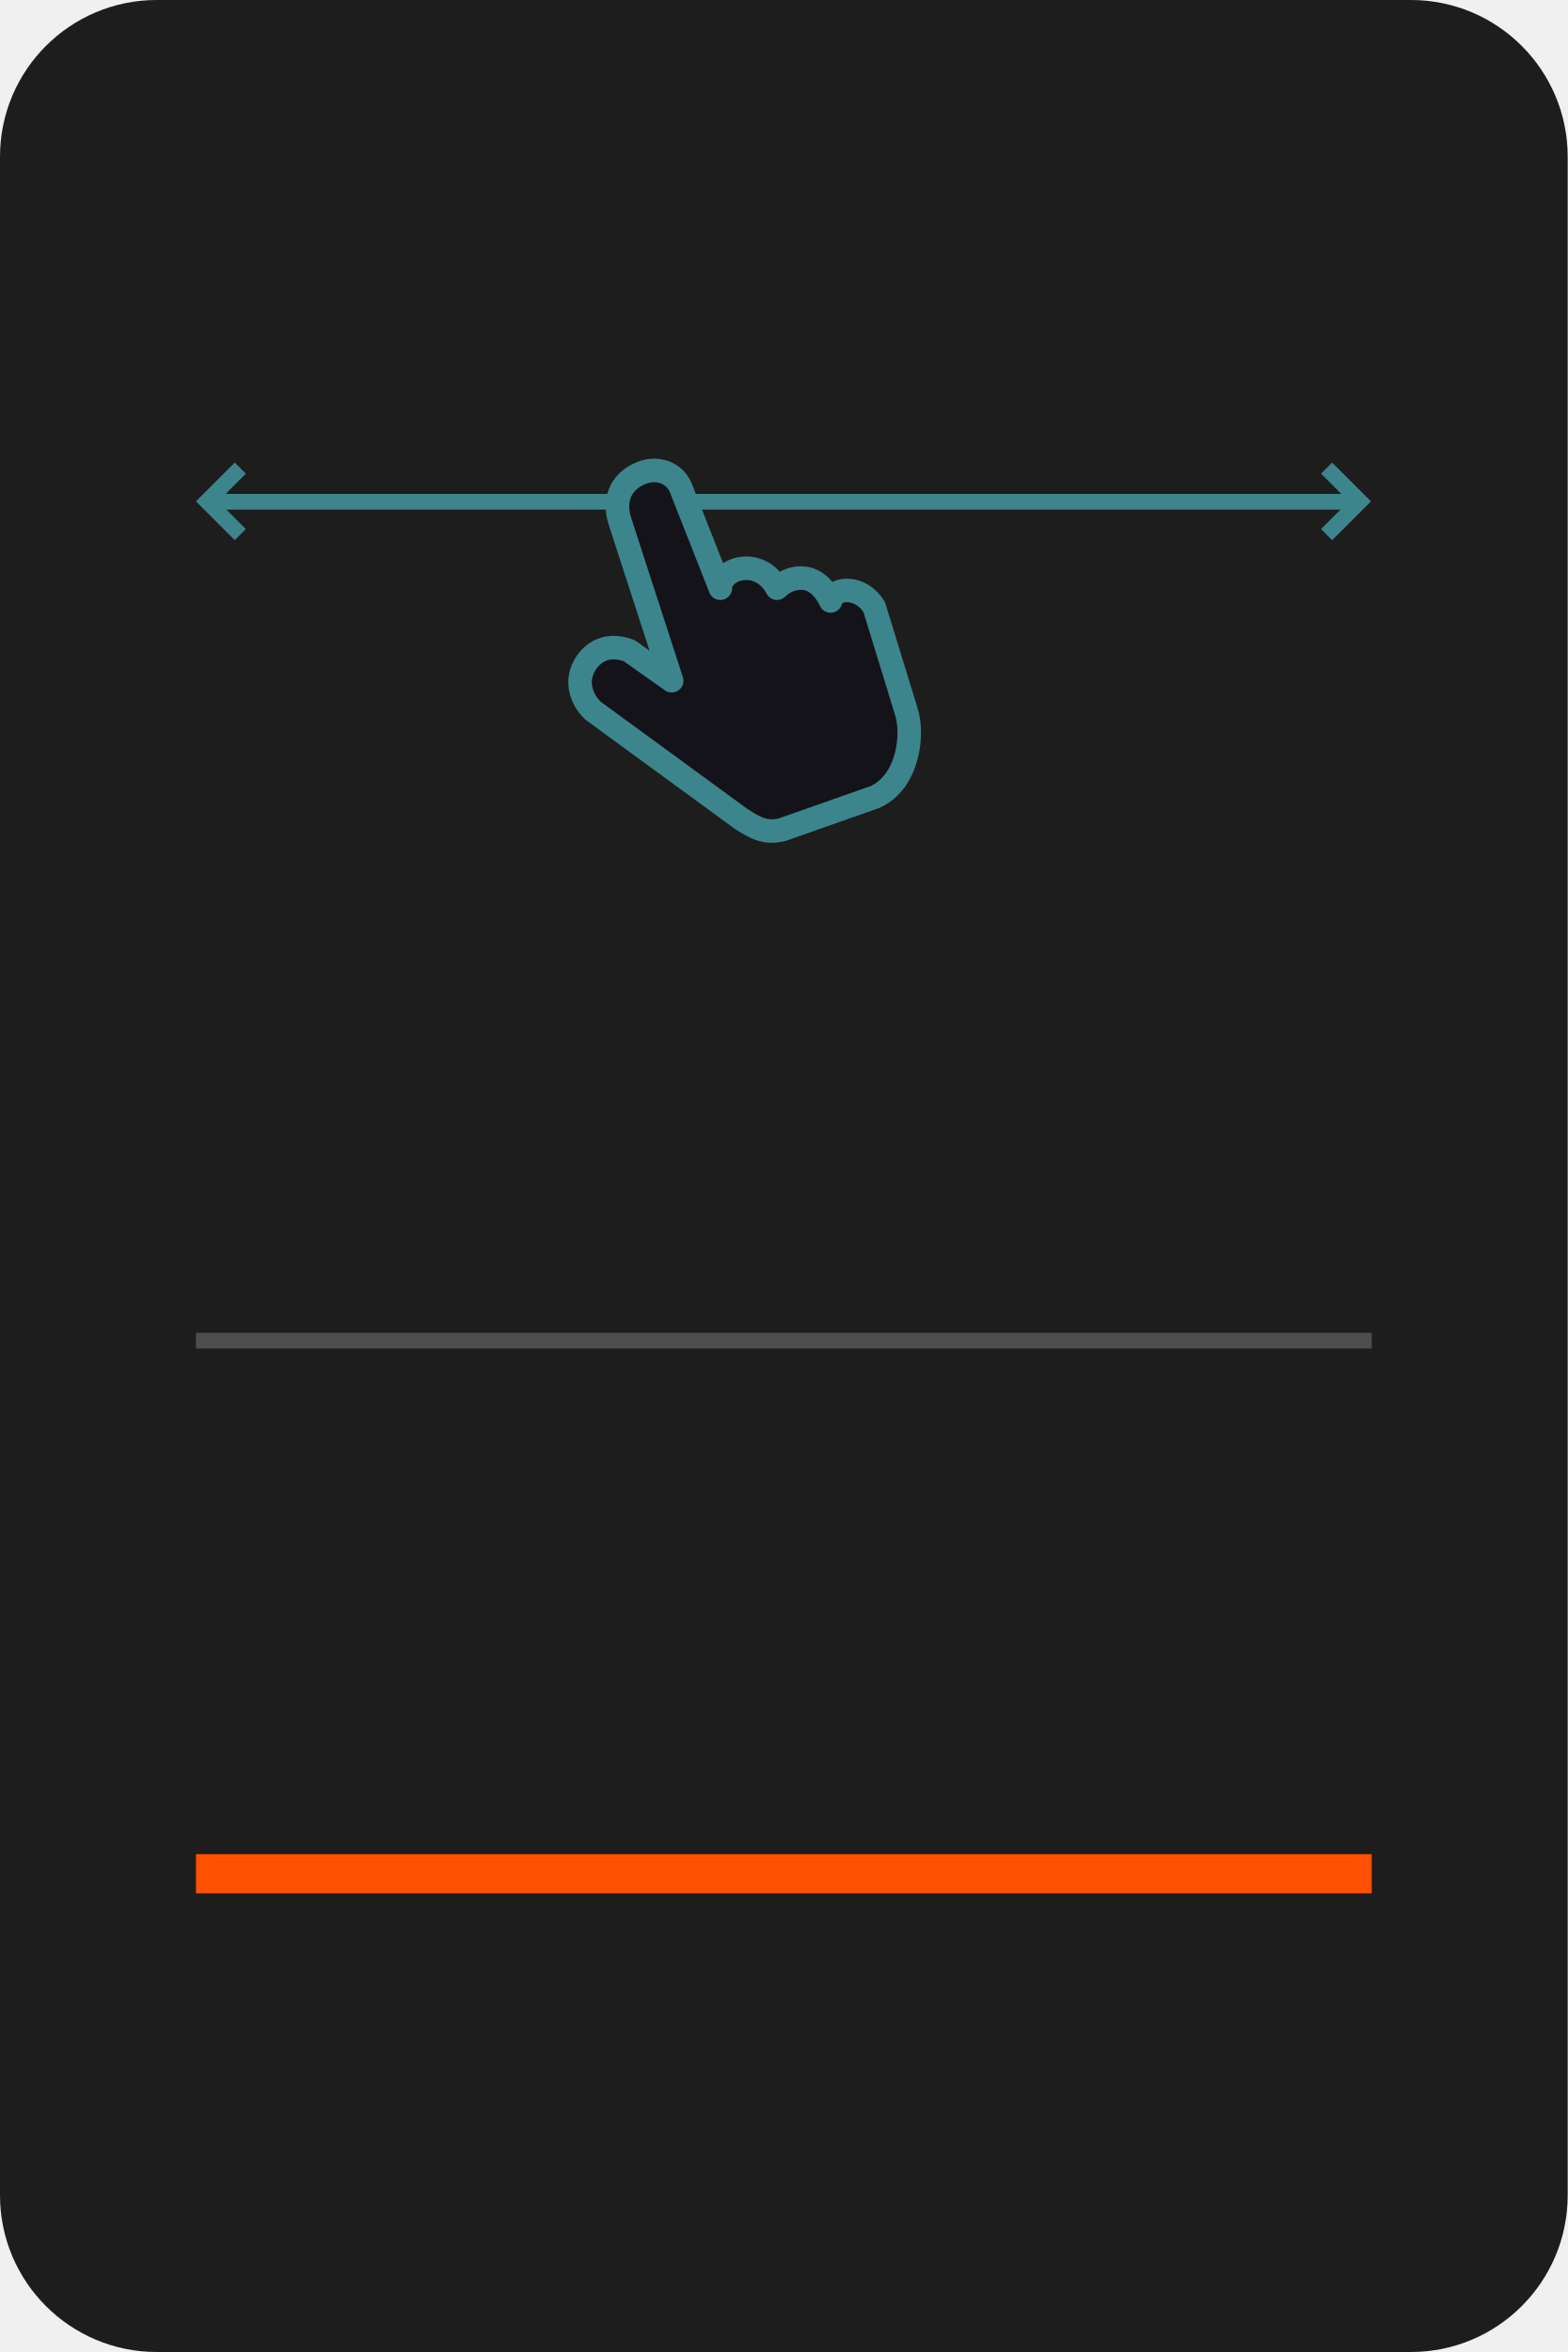
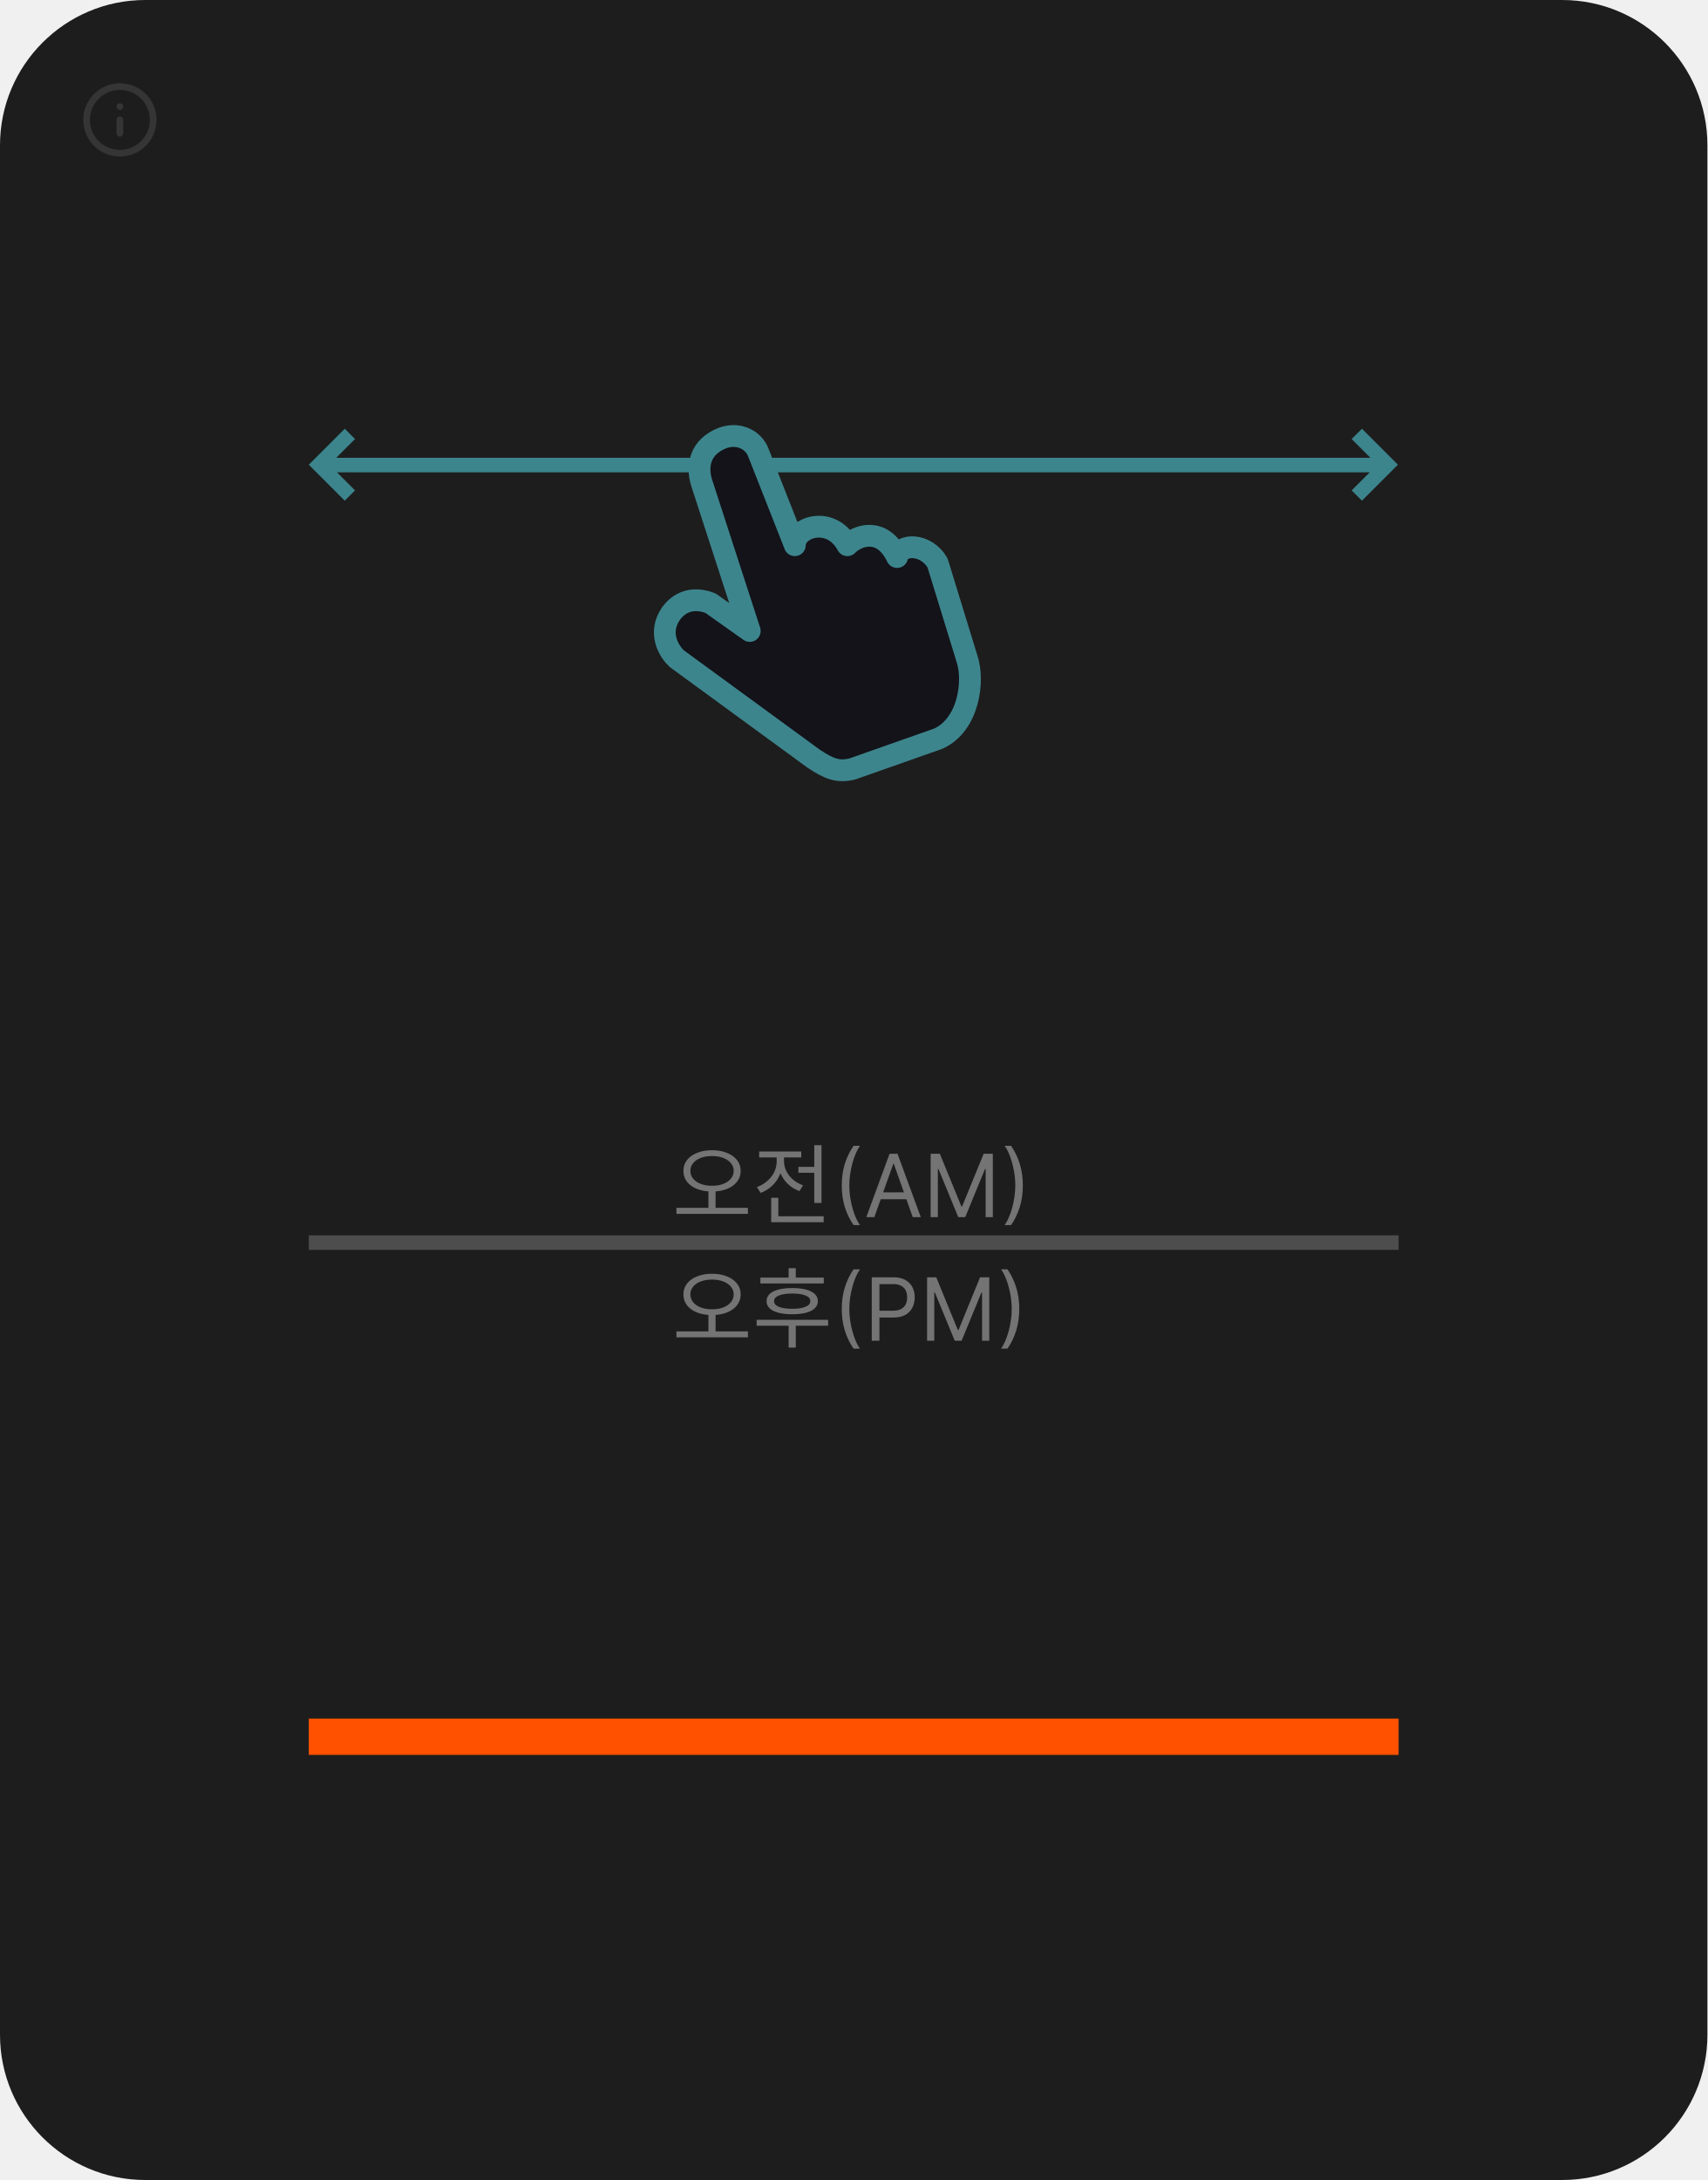
- <svg xmlns="http://www.w3.org/2000/svg" width="400" height="600" viewBox="0 0 400 600" fill="none">
-   <rect width="400" height="600" rx="40" fill="#1D1D1D" />
-   <rect x="50" y="340" width="300" height="4" fill="#4D4D4D" />
-   <rect x="50" y="473" width="300" height="10" fill="#FF5100" />
-   <path d="M349.799 127.899L339.899 137.799L337.071 134.971L342.041 130H57.758L62.727 134.971L59.899 137.799L50 127.899L59.899 118L62.727 120.828L57.557 126H342.242L337.071 120.828L339.899 118L349.799 127.899Z" fill="#3D858D" />
-   <path d="M158.341 133.472L171.383 173.659L160.568 166.004C153.888 163.453 150.341 167.599 149.117 169.832C146.317 174.935 149.435 179.613 151.343 181.314L188.879 208.743C193.17 211.614 195.715 212.635 199.694 211.614L223.234 203.321C231.66 199.559 233.251 187.439 231.186 181.314L223.072 154.906C219.891 149.484 212.892 149.484 211.938 153.311C207.803 144.7 200.805 147.399 198.26 150.057C193.806 141.764 183.79 144.954 183.79 150.057L173.766 124.606C172.494 121.033 167.884 118.481 162.795 121.033C157.257 123.809 156.751 129.006 158.341 133.472Z" fill="#131319" stroke="#3D858D" stroke-width="6" stroke-linejoin="round" />
+ <svg xmlns="http://www.w3.org/2000/svg" width="470" height="600" viewBox="0 0 470 600" fill="none">
+   <rect width="470" height="600" rx="40" fill="#1D1D1D" />
+   <rect x="85" y="340" width="300" height="4" fill="#4D4D4D" />
+   <rect x="85" y="473" width="300" height="10" fill="#FF5100" />
+   <path d="M384.799 127.899L374.899 137.799L372.071 134.971L377.041 130H92.758L97.728 134.971L94.899 137.799L85 127.899L94.899 118L97.728 120.828L92.557 126H377.242L372.071 120.828L374.899 118L384.799 127.899Z" fill="#3D858D" />
+   <path d="M193.341 133.472L206.383 173.659L195.568 166.004C188.888 163.453 185.341 167.599 184.117 169.832C181.317 174.935 184.435 179.613 186.343 181.314L223.879 208.743C228.17 211.614 230.715 212.635 234.694 211.614L258.234 203.321C266.66 199.559 268.251 187.439 266.186 181.314L258.072 154.906C254.891 149.484 247.892 149.484 246.938 153.311C242.803 144.7 235.805 147.399 233.26 150.057C228.806 141.764 218.79 144.954 218.79 150.057L208.766 124.606C207.494 121.033 202.884 118.481 197.795 121.033C192.257 123.809 191.751 129.006 193.341 133.472Z" fill="#131319" stroke="#3D858D" stroke-width="6" stroke-linejoin="round" />
+   <g opacity="0.5" clip-path="url(#clip0_803_74)">
+     <path d="M33 36.667V33M33 29.333H33.009M42.166 33C42.166 38.062 38.062 42.167 33 42.167C27.937 42.167 23.833 38.062 23.833 33C23.833 27.937 27.937 23.833 33 23.833C38.062 23.833 42.166 27.937 42.166 33Z" stroke="#4D4D4D" stroke-width="1.833" stroke-linecap="round" stroke-linejoin="round" />
+   </g>
+   <path d="M195.008 327.416H196.976V332.816H195.008V327.416ZM195.992 316.568C197.528 316.568 198.888 316.808 200.072 317.288C201.256 317.752 202.184 318.408 202.856 319.256C203.544 320.104 203.888 321.104 203.888 322.256C203.888 323.408 203.544 324.416 202.856 325.28C202.184 326.128 201.256 326.784 200.072 327.248C198.888 327.712 197.528 327.944 195.992 327.944C194.472 327.944 193.112 327.712 191.912 327.248C190.728 326.784 189.8 326.128 189.128 325.28C188.456 324.416 188.12 323.408 188.12 322.256C188.12 321.104 188.456 320.104 189.128 319.256C189.8 318.408 190.728 317.752 191.912 317.288C193.112 316.808 194.472 316.568 195.992 316.568ZM195.992 318.176C194.84 318.176 193.816 318.344 192.92 318.68C192.024 319.016 191.32 319.496 190.808 320.12C190.296 320.728 190.04 321.44 190.04 322.256C190.04 323.072 190.296 323.792 190.808 324.416C191.32 325.04 192.024 325.52 192.92 325.856C193.816 326.192 194.84 326.36 195.992 326.36C197.144 326.36 198.168 326.192 199.064 325.856C199.96 325.52 200.664 325.04 201.176 324.416C201.704 323.792 201.968 323.072 201.968 322.256C201.968 321.44 201.704 320.728 201.176 320.12C200.664 319.496 199.96 319.016 199.064 318.68C198.168 318.344 197.144 318.176 195.992 318.176ZM186.2 332.432H205.88V334.088H186.2V332.432ZM219.774 321.152H225.27V322.784H219.774V321.152ZM224.142 315.176H226.134V331.088H224.142V315.176ZM212.286 334.76H226.734V336.392H212.286V334.76ZM212.286 329.672H214.254V335.576H212.286V329.672ZM213.798 317.864H215.43V319.616C215.43 320.928 215.174 322.168 214.662 323.336C214.166 324.488 213.462 325.496 212.55 326.36C211.638 327.208 210.582 327.864 209.382 328.328L208.35 326.72C209.15 326.432 209.878 326.048 210.534 325.568C211.206 325.088 211.79 324.536 212.286 323.912C212.782 323.288 213.158 322.608 213.414 321.872C213.67 321.136 213.798 320.384 213.798 319.616V317.864ZM214.182 317.864H215.814V319.616C215.814 320.544 216.03 321.448 216.462 322.328C216.894 323.208 217.51 323.992 218.31 324.68C219.11 325.352 220.03 325.872 221.07 326.24L220.062 327.824C218.878 327.392 217.846 326.768 216.966 325.952C216.086 325.12 215.398 324.16 214.902 323.072C214.422 321.984 214.182 320.832 214.182 319.616V317.864ZM208.974 316.928H220.566V318.56H208.974V316.928ZM231.713 326.273C231.713 324.125 231.991 322.151 232.548 320.349C233.111 318.543 233.912 316.881 234.952 315.364H236.724C236.315 315.926 235.932 316.619 235.574 317.443C235.222 318.261 234.912 319.162 234.645 320.145C234.378 321.122 234.168 322.134 234.014 323.179C233.866 324.224 233.793 325.256 233.793 326.273C233.793 327.625 233.923 328.997 234.185 330.389C234.446 331.781 234.798 333.074 235.241 334.267C235.685 335.46 236.179 336.432 236.724 337.182H234.952C233.912 335.665 233.111 334.006 232.548 332.205C231.991 330.398 231.713 328.42 231.713 326.273ZM240.681 335H238.465L244.874 317.545H247.056L253.465 335H251.249L246.033 320.307H245.897L240.681 335ZM241.499 328.182H250.431V330.057H241.499V328.182ZM256.184 317.545H258.707L264.638 332.034H264.843L270.775 317.545H273.298V335H271.32V321.739H271.15L265.695 335H263.786L258.332 321.739H258.161V335H256.184V317.545ZM281.558 326.273C281.558 328.42 281.277 330.398 280.714 332.205C280.158 334.006 279.359 335.665 278.32 337.182H276.547C276.956 336.619 277.337 335.926 277.689 335.102C278.047 334.284 278.359 333.386 278.626 332.409C278.893 331.426 279.101 330.412 279.249 329.366C279.402 328.315 279.479 327.284 279.479 326.273C279.479 324.92 279.348 323.548 279.087 322.156C278.825 320.764 278.473 319.472 278.03 318.278C277.587 317.085 277.092 316.114 276.547 315.364H278.32C279.359 316.881 280.158 318.543 280.714 320.349C281.277 322.151 281.558 324.125 281.558 326.273Z" fill="#747474" />
+   <path d="M195.008 361.416H196.976V366.816H195.008V361.416ZM195.992 350.568C197.528 350.568 198.888 350.808 200.072 351.288C201.256 351.752 202.184 352.408 202.856 353.256C203.544 354.104 203.888 355.104 203.888 356.256C203.888 357.408 203.544 358.416 202.856 359.28C202.184 360.128 201.256 360.784 200.072 361.248C198.888 361.712 197.528 361.944 195.992 361.944C194.472 361.944 193.112 361.712 191.912 361.248C190.728 360.784 189.8 360.128 189.128 359.28C188.456 358.416 188.12 357.408 188.12 356.256C188.12 355.104 188.456 354.104 189.128 353.256C189.8 352.408 190.728 351.752 191.912 351.288C193.112 350.808 194.472 350.568 195.992 350.568ZM195.992 352.176C194.84 352.176 193.816 352.344 192.92 352.68C192.024 353.016 191.32 353.496 190.808 354.12C190.296 354.728 190.04 355.44 190.04 356.256C190.04 357.072 190.296 357.792 190.808 358.416C191.32 359.04 192.024 359.52 192.92 359.856C193.816 360.192 194.84 360.36 195.992 360.36C197.144 360.36 198.168 360.192 199.064 359.856C199.96 359.52 200.664 359.04 201.176 358.416C201.704 357.792 201.968 357.072 201.968 356.256C201.968 355.44 201.704 354.728 201.176 354.12C200.664 353.496 199.96 353.016 199.064 352.68C198.168 352.344 197.144 352.176 195.992 352.176ZM186.2 366.432H205.88V368.088H186.2V366.432ZM209.31 351.624H226.758V353.256H209.31V351.624ZM208.278 363.24H227.958V364.872H208.278V363.24ZM217.086 364.56H219.054V370.896H217.086V364.56ZM218.07 354.504C220.278 354.504 222.006 354.816 223.254 355.44C224.502 356.064 225.126 356.96 225.126 358.128C225.126 359.264 224.502 360.152 223.254 360.792C222.006 361.416 220.278 361.728 218.07 361.728C215.862 361.728 214.134 361.416 212.886 360.792C211.638 360.152 211.014 359.264 211.014 358.128C211.014 356.96 211.638 356.064 212.886 355.44C214.134 354.816 215.862 354.504 218.07 354.504ZM218.07 356.016C216.486 356.016 215.254 356.2 214.374 356.568C213.51 356.92 213.078 357.44 213.078 358.128C213.078 358.784 213.51 359.296 214.374 359.664C215.254 360.032 216.486 360.216 218.07 360.216C219.654 360.216 220.878 360.032 221.742 359.664C222.622 359.296 223.062 358.784 223.062 358.128C223.062 357.44 222.622 356.92 221.742 356.568C220.878 356.2 219.654 356.016 218.07 356.016ZM217.086 349.032H219.054V352.704H217.086V349.032ZM231.713 360.273C231.713 358.125 231.991 356.151 232.548 354.349C233.111 352.543 233.912 350.881 234.952 349.364H236.724C236.315 349.926 235.932 350.619 235.574 351.443C235.222 352.261 234.912 353.162 234.645 354.145C234.378 355.122 234.168 356.134 234.014 357.179C233.866 358.224 233.793 359.256 233.793 360.273C233.793 361.625 233.923 362.997 234.185 364.389C234.446 365.781 234.798 367.074 235.241 368.267C235.685 369.46 236.179 370.432 236.724 371.182H234.952C233.912 369.665 233.111 368.006 232.548 366.205C231.991 364.398 231.713 362.42 231.713 360.273ZM239.965 369V351.545H245.863C247.232 351.545 248.352 351.793 249.221 352.287C250.096 352.776 250.744 353.438 251.164 354.273C251.585 355.108 251.795 356.04 251.795 357.068C251.795 358.097 251.585 359.031 251.164 359.872C250.749 360.713 250.107 361.384 249.238 361.884C248.369 362.378 247.255 362.625 245.897 362.625H241.67V360.75H245.829C246.766 360.75 247.519 360.588 248.087 360.264C248.656 359.94 249.067 359.503 249.323 358.952C249.585 358.395 249.715 357.767 249.715 357.068C249.715 356.369 249.585 355.744 249.323 355.193C249.067 354.642 248.653 354.21 248.079 353.898C247.505 353.58 246.744 353.42 245.795 353.42H242.079V369H239.965ZM255.2 351.545H257.722L263.654 366.034H263.859L269.79 351.545H272.313V369H270.336V355.739H270.165L264.711 369H262.802L257.347 355.739H257.177V369H255.2V351.545ZM280.574 360.273C280.574 362.42 280.293 364.398 279.73 366.205C279.173 368.006 278.375 369.665 277.335 371.182H275.562C275.972 370.619 276.352 369.926 276.705 369.102C277.063 368.284 277.375 367.386 277.642 366.409C277.909 365.426 278.116 364.412 278.264 363.366C278.418 362.315 278.494 361.284 278.494 360.273C278.494 358.92 278.364 357.548 278.102 356.156C277.841 354.764 277.489 353.472 277.045 352.278C276.602 351.085 276.108 350.114 275.562 349.364H277.335C278.375 350.881 279.173 352.543 279.73 354.349C280.293 356.151 280.574 358.125 280.574 360.273Z" fill="#747474" />
+   <defs>
+     <clipPath id="clip0_803_74">
+       <rect width="22" height="22" fill="white" transform="translate(22 22)" />
+     </clipPath>
+   </defs>
</svg>
